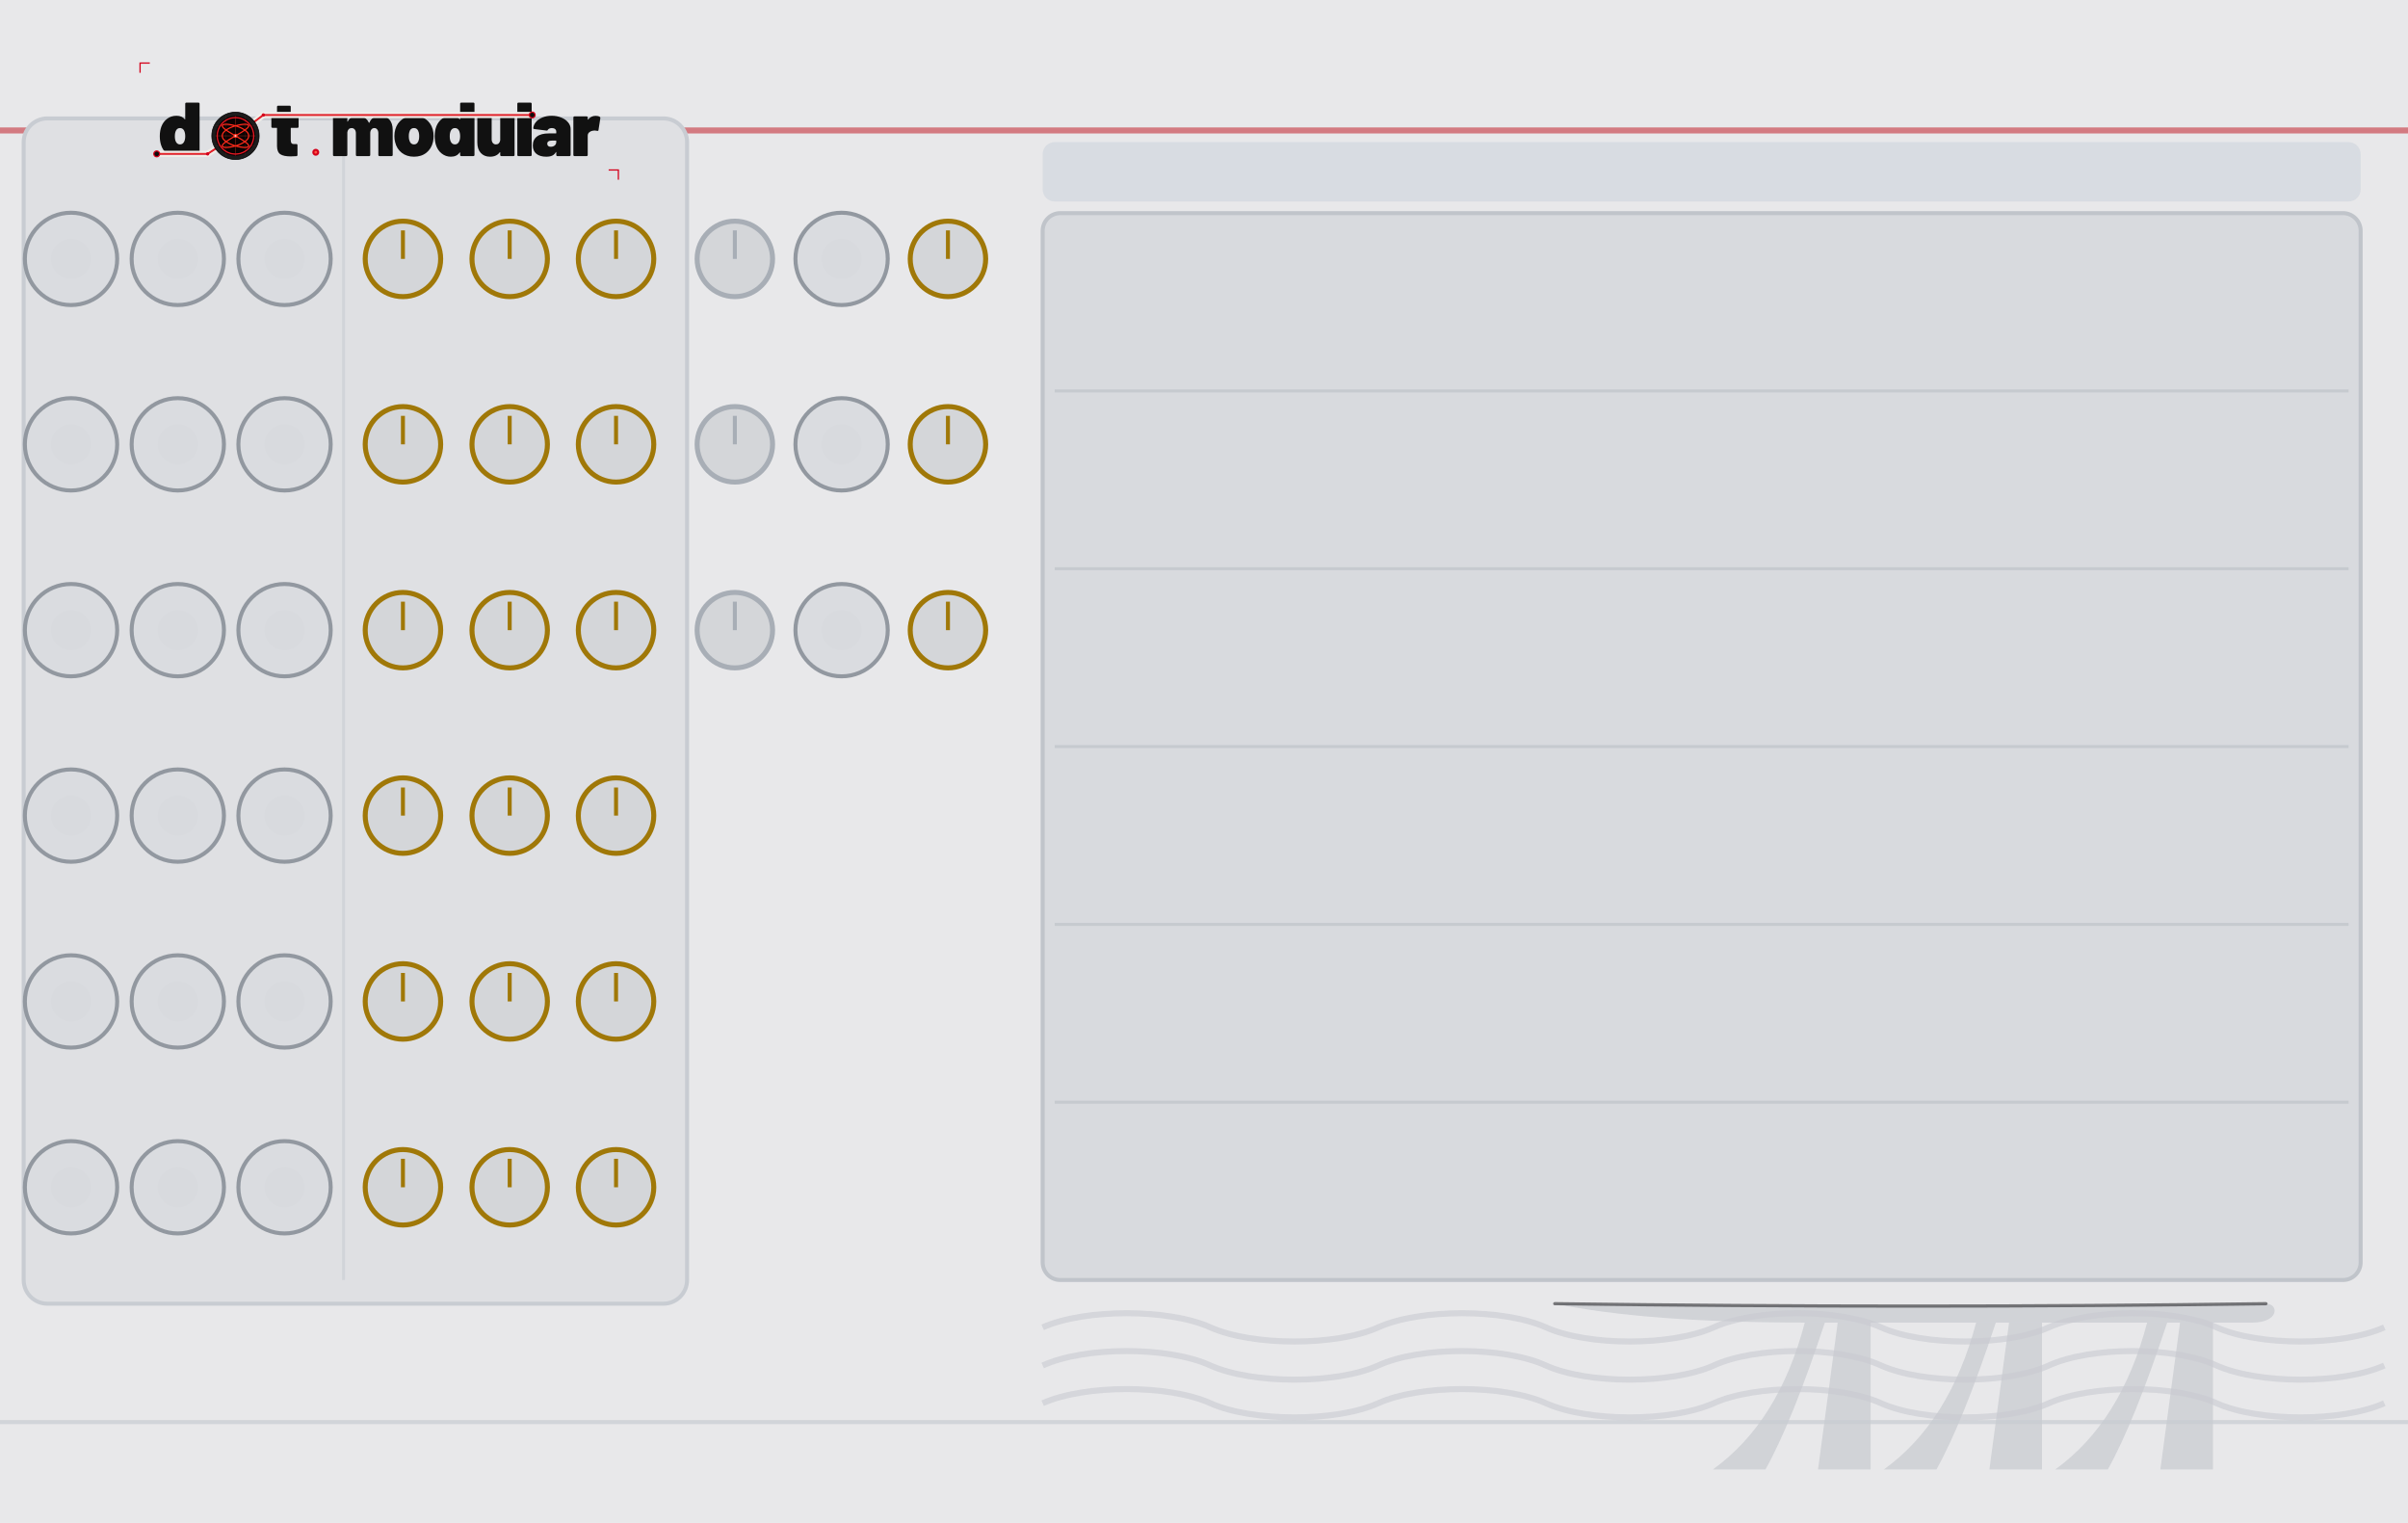
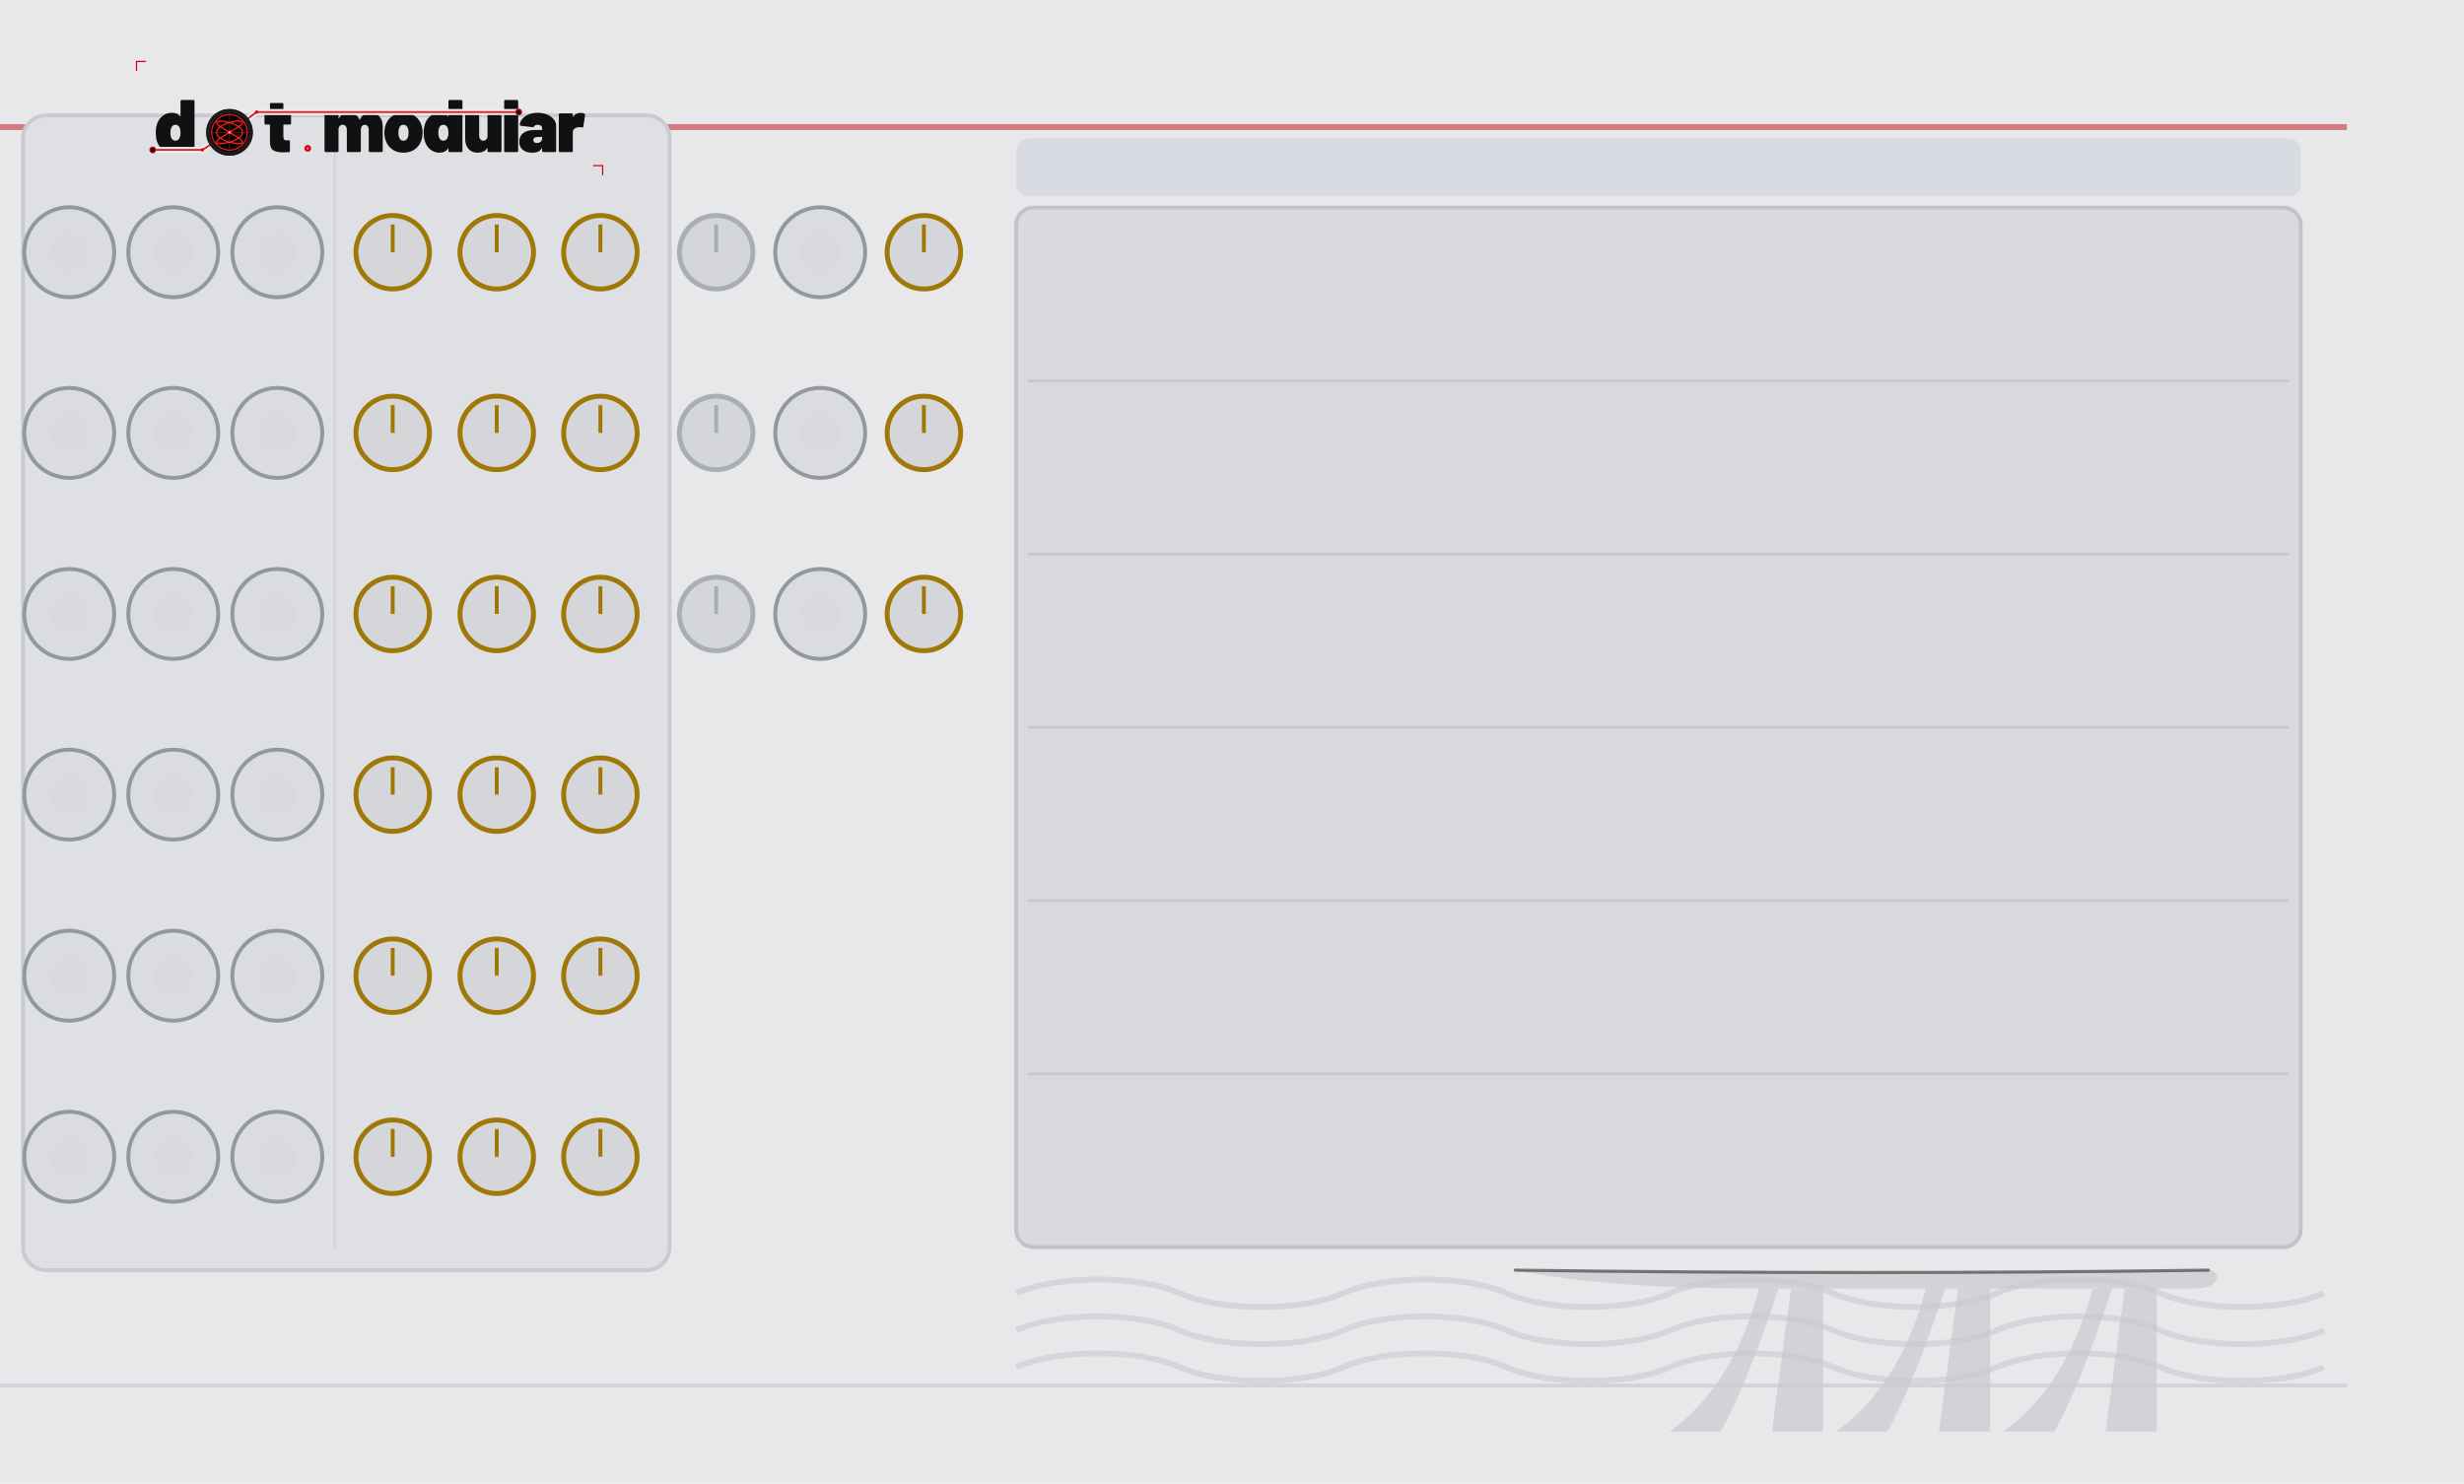
- <svg xmlns="http://www.w3.org/2000/svg" width="600.0" height="379.43" viewBox="0 0 600.0 379.43">
-   <g>
-     <rect width="600.0" height="379.43" fill="#e8e8ea" />
+ <svg xmlns="http://www.w3.org/2000/svg" width="629.95" height="379.43" viewBox="0 0 629.95 379.43">
+   <g>
+     <rect width="629.95" height="379.43" fill="#e8e8ea" />
    <path d="M 426.8 366.1 Q 443.2 354.3 449.7 329.5 L 454.7 329.5 Q 446.5 354.3 439.9 366.1 Z" fill="#cdcfd4" fill-opacity="0.85" />
    <path d="M 469.4 366.1 Q 485.8 354.3 492.4 329.5 L 497.3 329.5 Q 489.1 354.3 482.5 366.1 Z" fill="#cdcfd4" fill-opacity="0.85" />
    <path d="M 512.1 366.1 Q 528.5 354.3 535.0 329.5 L 540.0 329.5 Q 531.8 354.3 525.2 366.1 Z" fill="#cdcfd4" fill-opacity="0.85" />
    <polygon points="453.0,366.1 457.9,329.5 466.1,329.5 466.1,366.1" fill="#cdcfd4" fill-opacity="0.85" />
    <polygon points="495.7,366.1 500.6,329.5 508.8,329.5 508.8,366.1" fill="#cdcfd4" fill-opacity="0.85" />
    <polygon points="538.3,366.1 543.2,329.5 551.4,329.5 551.4,366.1" fill="#cdcfd4" fill-opacity="0.85" />
    <path d="M 387.4 324.8 Q 477.6 326.0 564.6 324.8 C 567.9 324.8 567.9 329.5 561.3 329.5 L 449.7 329.5 Q 410.4 329.5 387.4 324.8 Z" fill="#cdcfd4" fill-opacity="0.85" />
    <path d="M 387.4 324.8 Q 477.6 326.0 564.6 324.8" fill="none" stroke="#2a2a2e" stroke-width="0.8" stroke-opacity="0.595" stroke-linecap="round" />
    <path d="M 259.8 330.7 C 270.3 326.0 291.2 326.0 301.6 330.7 C 312.1 335.4 333.0 335.4 343.4 330.7 C 353.8 326.0 374.7 326.0 385.2 330.7 C 395.6 335.4 416.5 335.4 427.0 330.7 C 437.4 326.0 458.3 326.0 468.7 330.7 C 479.2 335.4 500.1 335.4 510.5 330.7 C 521.0 326.0 541.9 326.0 552.3 330.7 C 562.8 335.4 583.6 335.4 594.1 330.7 " fill="none" stroke="#c8cad0" stroke-width="1.5" stroke-opacity="0.6" />
    <path d="M 259.8 340.2 C 270.3 335.4 291.2 335.4 301.6 340.2 C 312.1 344.9 333.0 344.9 343.4 340.2 C 353.8 335.4 374.7 335.4 385.2 340.2 C 395.6 344.9 416.5 344.9 427.0 340.2 C 437.4 335.4 458.3 335.4 468.7 340.2 C 479.2 344.9 500.1 344.9 510.5 340.2 C 521.0 335.4 541.9 335.4 552.3 340.2 C 562.8 344.9 583.6 344.9 594.1 340.2 " fill="none" stroke="#c8cad0" stroke-width="1.5" stroke-opacity="0.6" />
    <path d="M 259.8 349.6 C 270.3 344.9 291.2 344.9 301.6 349.6 C 312.1 354.3 333.0 354.3 343.4 349.6 C 353.8 344.9 374.7 344.9 385.2 349.6 C 395.6 354.3 416.5 354.3 427.0 349.6 C 437.4 344.9 458.3 344.9 468.7 349.6 C 479.2 354.3 500.1 354.3 510.5 349.6 C 521.0 344.9 541.9 344.9 552.3 349.6 C 562.8 354.3 583.6 354.3 594.1 349.6 " fill="none" stroke="#c8cad0" stroke-width="1.5" stroke-opacity="0.6" />
    <line x1="0" y1="32.5" x2="600.0" y2="32.5" stroke="#c0202a" stroke-width="1.5" stroke-opacity="0.55" />
    <line x1="0" y1="354.3" x2="600.0" y2="354.3" stroke="#c8ccd2" stroke-width="1" stroke-opacity="0.7" />
    <rect x="5.9" y="29.5" width="165.3" height="295.3" rx="5.9" fill="#dfe0e3" stroke="#c8ccd2" stroke-width="1" />
    <line x1="85.6" y1="35.4" x2="85.6" y2="318.9" stroke="#c8ccd2" stroke-width="0.75" stroke-opacity="0.6" />
    <rect x="259.8" y="35.4" width="328.4" height="14.8" rx="3.0" fill="#cdd4dc" fill-opacity="0.6" />
    <rect x="259.8" y="53.1" width="328.4" height="265.8" rx="4.4" fill="#d8dade" stroke="#c0c4ca" stroke-width="1" />
    <line x1="262.8" y1="97.4" x2="585.2" y2="97.4" stroke="#c0c4ca" stroke-width="0.75" stroke-opacity="0.7" />
    <line x1="262.8" y1="141.7" x2="585.2" y2="141.7" stroke="#c0c4ca" stroke-width="0.75" stroke-opacity="0.7" />
    <line x1="262.8" y1="186.0" x2="585.2" y2="186.0" stroke="#c0c4ca" stroke-width="0.75" stroke-opacity="0.7" />
    <line x1="262.8" y1="230.3" x2="585.2" y2="230.3" stroke="#c0c4ca" stroke-width="0.75" stroke-opacity="0.7" />
    <line x1="262.8" y1="274.6" x2="585.2" y2="274.6" stroke="#c0c4ca" stroke-width="0.75" stroke-opacity="0.7" />
  </g>
  <g>
    <g transform="translate(32.48,13.29) scale(0.17297)">
      <g transform="translate(40.00,148.00) scale(0.11,-0.11)">
        <path d="M370 700H528Q535 700 539.0 696.0Q543 692 543 685V15Q543 8 539.0 4.0Q535 0 528 0H370Q363 0 359.0 4.0Q355 8 355 15V45Q355 48 353.0 49.0Q351 50 349 47Q312 -8 233 -8Q166 -8 112.5 34.5Q59 77 37 150Q22 200 22 262Q22 334 44 390Q68 451 119.0 489.5Q170 528 241 528Q314 528 349 482Q351 480 353.0 480.5Q355 481 355 484V685Q355 692 359.0 696.0Q363 700 370 700ZM355 259Q355 307 339 336Q321 367 287 367Q251 367 234 334Q219 306 219 259Q219 214 234 186Q252 153 287 153Q322 153 340 187Q355 216 355 259Z" fill="#111111" />
      </g>
      <g transform="translate(201.37,148.00) scale(0.11,-0.11)">
        <path d="M358 370H275Q270 370 270 365V208Q270 158 306 158H343Q350 158 354.0 154.0Q358 150 358 143V15Q358 1 343 -1Q304 -4 268 -4Q177 -4 134.0 24.0Q91 52 90 130V365Q90 370 85 370H31Q24 370 20.0 374.0Q16 378 16 385V505Q16 512 20.0 516.0Q24 520 31 520H85Q90 520 90 525V645Q90 652 94.0 656.0Q98 660 105 660H255Q262 660 266.0 656.0Q270 652 270 645V525Q270 520 275 520H358Q365 520 369.0 516.0Q373 512 373 505V385Q373 378 369.0 374.0Q365 370 358 370Z" fill="#111111" />
      </g>
      <g transform="translate(288.27,148.00) scale(0.11,-0.11)">
        <path d="M815 341V15Q815 8 811.0 4.0Q807 0 800 0H642Q635 0 631.0 4.0Q627 8 627 15V300Q627 330 612.5 348.5Q598 367 575 367Q551 367 536.0 348.5Q521 330 521 300V15Q521 8 517.0 4.0Q513 0 506 0H348Q341 0 337.0 4.0Q333 8 333 15V300Q333 330 317.5 348.5Q302 367 277 367Q255 367 240.5 353.5Q226 340 222 317Q221 315 221 311V15Q221 8 217.0 4.0Q213 0 206 0H48Q41 0 37.0 4.0Q33 8 33 15V505Q33 512 37.0 516.0Q41 520 48 520H206Q213 520 217.0 516.0Q221 512 221 505V455Q221 451 223.0 451.0Q225 451 227 454Q265 528 355 528Q406 528 444.5 504.5Q483 481 503 437Q506 432 509 438Q529 483 564.5 505.5Q600 528 648 528Q727 528 771.0 479.0Q815 430 815 341Z" fill="#111111" />
      </g>
      <g transform="translate(377.92,148.00) scale(0.11,-0.11)">
        <path d="M32 181Q22 217 22 261Q22 310 34 350Q58 433 122.5 480.5Q187 528 280 528Q373 528 436.5 480.5Q500 433 524 352Q536 310 536 263Q536 225 528 187Q507 97 441.5 44.5Q376 -8 279 -8Q184 -8 118.5 43.0Q53 94 32 181ZM343 217Q347 236 347 262Q347 285 342 308Q327 367 279 367Q229 367 216 308Q211 291 211 262Q211 236 215 217Q230 153 279 153Q305 153 321.0 170.5Q337 188 343 217Z" fill="#111111" />
      </g>
      <g transform="translate(436.00,148.00) scale(0.11,-0.11)">
        <path d="M370 700H528Q535 700 539.0 696.0Q543 692 543 685V15Q543 8 539.0 4.0Q535 0 528 0H370Q363 0 359.0 4.0Q355 8 355 15V45Q355 48 353.0 49.0Q351 50 349 47Q312 -8 233 -8Q166 -8 112.5 34.5Q59 77 37 150Q22 200 22 262Q22 334 44 390Q68 451 119.0 489.5Q170 528 241 528Q314 528 349 482Q351 480 353.0 480.5Q355 481 355 484V685Q355 692 359.0 696.0Q363 700 370 700ZM355 259Q355 307 339 336Q321 367 287 367Q251 367 234 334Q219 306 219 259Q219 214 234 186Q252 153 287 153Q322 153 340 187Q355 216 355 259Z" fill="#111111" />
      </g>
      <g transform="translate(496.39,148.00) scale(0.11,-0.11)">
        <path d="M346 520H504Q511 520 515.0 516.0Q519 512 519 505V15Q519 8 515.0 4.0Q511 0 504 0H346Q339 0 335.0 4.0Q331 8 331 15V48Q331 51 329.0 52.0Q327 53 325 50Q284 -8 197 -8Q121 -8 76.0 41.5Q31 91 31 179V505Q31 512 35.0 516.0Q39 520 46 520H204Q211 520 215.0 516.0Q219 512 219 505V220Q219 190 234.5 171.5Q250 153 275 153Q297 153 311.5 166.5Q326 180 330 203Q331 205 331 209V505Q331 512 335.0 516.0Q339 520 346 520Z" fill="#111111" />
      </g>
      <g transform="translate(553.81,148.00) scale(0.11,-0.11)">
        <path d="M33 15V685Q33 692 37.0 696.0Q41 700 48 700H206Q213 700 217.0 696.0Q221 692 221 685V15Q221 8 217.0 4.0Q213 0 206 0H48Q41 0 37.0 4.0Q33 8 33 15Z" fill="#111111" />
      </g>
      <g transform="translate(578.45,148.00) scale(0.11,-0.11)">
        <path d="M507 355V15Q507 8 503.0 4.0Q499 0 492 0H334Q327 0 323.0 4.0Q319 8 319 15V50Q319 54 317.5 54.5Q316 55 314 52Q297 21 267.0 6.5Q237 -8 188 -8Q106 -8 59.0 29.5Q12 67 12 139Q12 215 65.5 256.0Q119 297 221 297H314Q319 297 319 302V320Q319 341 303.5 354.0Q288 367 262 367Q244 367 230.0 361.0Q216 355 210 345Q206 338 202.5 335.5Q199 333 193 334L32 354Q18 356 18 366Q22 411 54.0 448.0Q86 485 139.5 506.5Q193 528 259 528Q327 528 384.0 505.0Q441 482 474.0 442.0Q507 402 507 355ZM319 185V198Q319 203 314 203H264Q201 203 201 162Q201 144 212.5 133.0Q224 122 246 122Q278 122 298.5 139.0Q319 156 319 185Z" fill="#111111" />
      </g>
      <g transform="translate(634.55,148.00) scale(0.11,-0.11)">
        <path d="M379 514Q388 509 386 495L362 341Q361 333 356.5 331.0Q352 329 344 331Q326 335 312 335Q297 335 284 332Q258 327 239.5 310.5Q221 294 221 266V15Q221 8 217.0 4.0Q213 0 206 0H48Q41 0 37.0 4.0Q33 8 33 15V505Q33 512 37.0 516.0Q41 520 48 520H206Q213 520 217.0 516.0Q221 512 221 505V481Q221 478 223.0 477.0Q225 476 226 478Q264 527 325 527Q359 527 379 514Z" fill="#111111" />
      </g>
      <path d="M 38.0,144.8 L 111.3,144.8 L 151.4,118.8 L 191.6,88.8 L 578.9,88.8" fill="none" stroke="#f0ede8" stroke-width="9.0" stroke-linecap="round" stroke-linejoin="round" />
      <path d="M 38.0,144.8 L 111.3,144.8 L 151.4,118.8 L 191.6,88.8 L 578.9,88.8" fill="none" stroke="#d4001a" stroke-width="2.60" stroke-linecap="round" stroke-linejoin="round" />
      <path d="M 38.0,144.8 L 111.3,144.8 L 151.4,118.8 L 191.6,88.8 L 578.9,88.8" fill="none" stroke="#ff5533" stroke-width="0.88" stroke-linecap="round" stroke-linejoin="round" opacity="0.7" />
      <circle cx="38.0" cy="144.8" r="4.2" fill="#0d0d0d" stroke="#d4001a" stroke-width="1.76" />
      <circle cx="578.9" cy="88.8" r="4.2" fill="#0d0d0d" stroke="#d4001a" stroke-width="1.76" />
      <circle cx="111.3" cy="144.8" r="2.4" fill="#d4001a" />
      <circle cx="191.6" cy="88.8" r="2.4" fill="#d4001a" />
      <g transform="translate(151.430,118.850)">
        <circle r="34.100" fill="#1c1c1c" stroke="#000000" stroke-width="1.023" />
        <circle r="28.644" fill="#0a0202" />
        <g stroke="#a83020" stroke-width="0.682" opacity="0.9">
          <line x1="-28.644" y1="0" x2="28.644" y2="0" />
          <line x1="0" y1="-28.644" x2="0" y2="28.644" />
        </g>
        <g stroke="#7a2018" stroke-width="0.443" opacity="0.6">
          <line x1="-28.644" y1="-14.322" x2="28.644" y2="-14.322" />
          <line x1="-14.322" y1="-28.644" x2="-14.322" y2="28.644" />
          <line x1="-28.644" y1="14.322" x2="28.644" y2="14.322" />
          <line x1="14.322" y1="-28.644" x2="14.322" y2="28.644" />
        </g>
        <path d="M 19.10,0.00 L 19.01,1.05 L 18.76,2.09 L 18.34,3.13 L 17.76,4.16 L 17.01,5.16 L 16.12,6.15 L 15.09,7.11 L 13.92,8.05 L 12.63,8.95 L 11.22,9.82 L 9.72,10.65 L 8.13,11.44 L 6.47,12.18 L 4.75,12.87 L 2.99,13.52 L 1.20,14.11 L -0.60,14.64 L -2.39,15.12 L -4.17,15.54 L -5.90,15.89 L -7.58,16.18 L -9.20,16.41 L -10.73,16.58 L -12.17,16.68 L -13.50,16.71 L -14.71,16.68 L -15.79,16.58 L -16.73,16.41 L -17.53,16.18 L -18.16,15.89 L -18.64,15.54 L -18.95,15.12 L -19.09,14.64 L -19.06,14.11 L -18.86,13.52 L -18.50,12.87 L -17.97,12.18 L -17.28,11.44 L -16.44,10.65 L -15.45,9.82 L -14.32,8.95 L -13.07,8.05 L -11.70,7.11 L -10.23,6.15 L -8.67,5.16 L -7.03,4.16 L -5.33,3.13 L -3.58,2.09 L -1.80,1.05 L -0.00,0.00 L 1.80,-1.05 L 3.58,-2.09 L 5.33,-3.13 L 7.03,-4.16 L 8.67,-5.16 L 10.23,-6.15 L 11.70,-7.11 L 13.07,-8.05 L 14.32,-8.95 L 15.45,-9.82 L 16.44,-10.65 L 17.28,-11.44 L 17.97,-12.18 L 18.50,-12.87 L 18.86,-13.52 L 19.06,-14.11 L 19.09,-14.64 L 18.95,-15.12 L 18.64,-15.54 L 18.16,-15.89 L 17.53,-16.18 L 16.73,-16.41 L 15.79,-16.58 L 14.71,-16.68 L 13.50,-16.71 L 12.17,-16.68 L 10.73,-16.58 L 9.20,-16.41 L 7.58,-16.18 L 5.90,-15.89 L 4.17,-15.54 L 2.39,-15.12 L 0.60,-14.64 L -1.20,-14.11 L -2.99,-13.52 L -4.75,-12.87 L -6.47,-12.18 L -8.13,-11.44 L -9.72,-10.65 L -11.22,-9.82 L -12.63,-8.95 L -13.92,-8.05 L -15.09,-7.11 L -16.12,-6.15 L -17.01,-5.16 L -17.76,-4.16 L -18.34,-3.13 L -18.76,-2.09 L -19.01,-1.05 L -19.10,-0.00 L -19.01,1.05 L -18.76,2.09 L -18.34,3.13 L -17.76,4.16 L -17.01,5.16 L -16.12,6.15 L -15.09,7.11 L -13.92,8.05 L -12.63,8.95 L -11.22,9.82 L -9.72,10.65 L -8.13,11.44 L -6.47,12.18 L -4.75,12.87 L -2.99,13.52 L -1.20,14.11 L 0.60,14.64 L 2.39,15.12 L 4.17,15.54 L 5.90,15.89 L 7.58,16.18 L 9.20,16.41 L 10.73,16.58 L 12.17,16.68 L 13.50,16.71 L 14.71,16.68 L 15.79,16.58 L 16.73,16.41 L 17.53,16.18 L 18.16,15.89 L 18.64,15.54 L 18.95,15.12 L 19.09,14.64 L 19.06,14.11 L 18.86,13.52 L 18.50,12.87 L 17.97,12.18 L 17.28,11.44 L 16.44,10.65 L 15.45,9.82 L 14.32,8.95 L 13.07,8.05 L 11.70,7.11 L 10.23,6.15 L 8.67,5.16 L 7.03,4.16 L 5.33,3.13 L 3.58,2.09 L 1.80,1.05 L 0.00,0.00 L -1.80,-1.05 L -3.58,-2.09 L -5.33,-3.13 L -7.03,-4.16 L -8.67,-5.16 L -10.23,-6.15 L -11.70,-7.11 L -13.07,-8.05 L -14.32,-8.95 L -15.45,-9.82 L -16.44,-10.65 L -17.28,-11.44 L -17.97,-12.18 L -18.50,-12.87 L -18.86,-13.52 L -19.06,-14.11 L -19.09,-14.64 L -18.95,-15.12 L -18.64,-15.54 L -18.16,-15.89 L -17.53,-16.18 L -16.73,-16.41 L -15.79,-16.58 L -14.71,-16.68 L -13.50,-16.71 L -12.17,-16.68 L -10.73,-16.58 L -9.20,-16.41 L -7.58,-16.18 L -5.90,-15.89 L -4.17,-15.54 L -2.39,-15.12 L -0.60,-14.64 L 1.20,-14.11 L 2.99,-13.52 L 4.75,-12.87 L 6.47,-12.18 L 8.13,-11.44 L 9.72,-10.65 L 11.22,-9.82 L 12.63,-8.95 L 13.92,-8.05 L 15.09,-7.11 L 16.12,-6.15 L 17.01,-5.16 L 17.76,-4.16 L 18.34,-3.13 L 18.76,-2.09 L 19.01,-1.05 L 19.10,-0.00 Z" fill="none" stroke="#ff2a1a" stroke-width="1.705" stroke-linejoin="round" />
        <circle r="26.257" fill="none" stroke="#d4001a" stroke-width="1.876" />
        <circle r="26.257" fill="none" stroke="#ff5533" stroke-width="0.614" opacity="0.7" />
        <circle r="2.899" fill="#ff3322" />
        <circle r="1.364" fill="#ffccbb" />
      </g>
      <circle cx="267.1" cy="142.5" r="5.0" fill="#d4001a" />
      <circle cx="267.1" cy="142.5" r="2.0" fill="#ff5544" />
      <polyline points="14,28 14,14 28,14" fill="none" stroke="#d4001a" stroke-width="1.8" />
      <polyline points="703,182 703,168 689,168" fill="none" stroke="#d4001a" stroke-width="1.8" />
    </g>
  </g>
  <g>
    <circle cx="17.7" cy="64.5" r="11.5" fill="#dadce0" stroke="#9298a0" stroke-width="1" />
    <circle cx="17.7" cy="64.5" r="5.0" fill="#d8dade" />
    <circle cx="44.3" cy="64.5" r="11.5" fill="#dadce0" stroke="#9298a0" stroke-width="1" />
    <circle cx="44.3" cy="64.5" r="5.0" fill="#d8dade" />
    <circle cx="70.9" cy="64.5" r="11.5" fill="#dadce0" stroke="#9298a0" stroke-width="1" />
    <circle cx="70.9" cy="64.5" r="5.0" fill="#d8dade" />
    <circle cx="100.4" cy="64.5" r="9.4" fill="#d4d6d9" stroke="#a07808" stroke-width="1.25" />
    <line x1="100.4" y1="64.5" x2="100.4" y2="57.4" stroke="#a07808" stroke-width="1" />
    <circle cx="127.0" cy="64.5" r="9.4" fill="#d4d6d9" stroke="#a07808" stroke-width="1.25" />
    <line x1="127.0" y1="64.5" x2="127.0" y2="57.4" stroke="#a07808" stroke-width="1" />
    <circle cx="153.5" cy="64.5" r="9.4" fill="#d4d6d9" stroke="#a07808" stroke-width="1.25" />
    <line x1="153.5" y1="64.5" x2="153.5" y2="57.4" stroke="#a07808" stroke-width="1" />
    <circle cx="17.7" cy="110.7" r="11.5" fill="#dadce0" stroke="#9298a0" stroke-width="1" />
    <circle cx="17.7" cy="110.7" r="5.0" fill="#d8dade" />
    <circle cx="44.3" cy="110.7" r="11.5" fill="#dadce0" stroke="#9298a0" stroke-width="1" />
    <circle cx="44.3" cy="110.7" r="5.0" fill="#d8dade" />
    <circle cx="70.9" cy="110.7" r="11.5" fill="#dadce0" stroke="#9298a0" stroke-width="1" />
    <circle cx="70.9" cy="110.7" r="5.0" fill="#d8dade" />
    <circle cx="100.4" cy="110.7" r="9.4" fill="#d4d6d9" stroke="#a07808" stroke-width="1.25" />
    <line x1="100.4" y1="110.7" x2="100.4" y2="103.6" stroke="#a07808" stroke-width="1" />
    <circle cx="127.0" cy="110.7" r="9.4" fill="#d4d6d9" stroke="#a07808" stroke-width="1.25" />
    <line x1="127.0" y1="110.7" x2="127.0" y2="103.6" stroke="#a07808" stroke-width="1" />
    <circle cx="153.5" cy="110.7" r="9.4" fill="#d4d6d9" stroke="#a07808" stroke-width="1.25" />
    <line x1="153.5" y1="110.7" x2="153.5" y2="103.6" stroke="#a07808" stroke-width="1" />
    <circle cx="17.7" cy="157.0" r="11.5" fill="#dadce0" stroke="#9298a0" stroke-width="1" />
    <circle cx="17.7" cy="157.0" r="5.0" fill="#d8dade" />
    <circle cx="44.3" cy="157.0" r="11.5" fill="#dadce0" stroke="#9298a0" stroke-width="1" />
    <circle cx="44.3" cy="157.0" r="5.0" fill="#d8dade" />
    <circle cx="70.9" cy="157.0" r="11.5" fill="#dadce0" stroke="#9298a0" stroke-width="1" />
    <circle cx="70.9" cy="157.0" r="5.0" fill="#d8dade" />
    <circle cx="100.4" cy="157.0" r="9.4" fill="#d4d6d9" stroke="#a07808" stroke-width="1.25" />
    <line x1="100.4" y1="157.0" x2="100.4" y2="149.9" stroke="#a07808" stroke-width="1" />
    <circle cx="127.0" cy="157.0" r="9.4" fill="#d4d6d9" stroke="#a07808" stroke-width="1.25" />
    <line x1="127.0" y1="157.0" x2="127.0" y2="149.9" stroke="#a07808" stroke-width="1" />
    <circle cx="153.5" cy="157.0" r="9.4" fill="#d4d6d9" stroke="#a07808" stroke-width="1.25" />
    <line x1="153.5" y1="157.0" x2="153.5" y2="149.9" stroke="#a07808" stroke-width="1" />
    <circle cx="17.7" cy="203.2" r="11.5" fill="#dadce0" stroke="#9298a0" stroke-width="1" />
    <circle cx="17.7" cy="203.2" r="5.0" fill="#d8dade" />
    <circle cx="44.3" cy="203.2" r="11.5" fill="#dadce0" stroke="#9298a0" stroke-width="1" />
    <circle cx="44.3" cy="203.2" r="5.0" fill="#d8dade" />
    <circle cx="70.9" cy="203.2" r="11.5" fill="#dadce0" stroke="#9298a0" stroke-width="1" />
    <circle cx="70.9" cy="203.2" r="5.0" fill="#d8dade" />
    <circle cx="100.4" cy="203.2" r="9.4" fill="#d4d6d9" stroke="#a07808" stroke-width="1.25" />
    <line x1="100.4" y1="203.2" x2="100.4" y2="196.2" stroke="#a07808" stroke-width="1" />
    <circle cx="127.0" cy="203.2" r="9.4" fill="#d4d6d9" stroke="#a07808" stroke-width="1.25" />
    <line x1="127.0" y1="203.2" x2="127.0" y2="196.2" stroke="#a07808" stroke-width="1" />
    <circle cx="153.5" cy="203.2" r="9.4" fill="#d4d6d9" stroke="#a07808" stroke-width="1.25" />
    <line x1="153.5" y1="203.2" x2="153.5" y2="196.2" stroke="#a07808" stroke-width="1" />
    <circle cx="17.7" cy="249.5" r="11.5" fill="#dadce0" stroke="#9298a0" stroke-width="1" />
    <circle cx="17.7" cy="249.5" r="5.0" fill="#d8dade" />
    <circle cx="44.3" cy="249.5" r="11.5" fill="#dadce0" stroke="#9298a0" stroke-width="1" />
    <circle cx="44.3" cy="249.5" r="5.0" fill="#d8dade" />
    <circle cx="70.9" cy="249.5" r="11.5" fill="#dadce0" stroke="#9298a0" stroke-width="1" />
    <circle cx="70.9" cy="249.5" r="5.0" fill="#d8dade" />
    <circle cx="100.4" cy="249.5" r="9.4" fill="#d4d6d9" stroke="#a07808" stroke-width="1.25" />
    <line x1="100.4" y1="249.5" x2="100.4" y2="242.4" stroke="#a07808" stroke-width="1" />
    <circle cx="127.0" cy="249.5" r="9.4" fill="#d4d6d9" stroke="#a07808" stroke-width="1.25" />
    <line x1="127.0" y1="249.5" x2="127.0" y2="242.4" stroke="#a07808" stroke-width="1" />
    <circle cx="153.5" cy="249.5" r="9.4" fill="#d4d6d9" stroke="#a07808" stroke-width="1.25" />
    <line x1="153.5" y1="249.5" x2="153.5" y2="242.4" stroke="#a07808" stroke-width="1" />
    <circle cx="17.7" cy="295.8" r="11.5" fill="#dadce0" stroke="#9298a0" stroke-width="1" />
    <circle cx="17.7" cy="295.8" r="5.0" fill="#d8dade" />
    <circle cx="44.3" cy="295.8" r="11.5" fill="#dadce0" stroke="#9298a0" stroke-width="1" />
    <circle cx="44.3" cy="295.8" r="5.0" fill="#d8dade" />
    <circle cx="70.9" cy="295.8" r="11.5" fill="#dadce0" stroke="#9298a0" stroke-width="1" />
    <circle cx="70.9" cy="295.8" r="5.0" fill="#d8dade" />
    <circle cx="100.4" cy="295.8" r="9.4" fill="#d4d6d9" stroke="#a07808" stroke-width="1.25" />
    <line x1="100.4" y1="295.8" x2="100.4" y2="288.7" stroke="#a07808" stroke-width="1" />
    <circle cx="127.0" cy="295.8" r="9.4" fill="#d4d6d9" stroke="#a07808" stroke-width="1.25" />
    <line x1="127.0" y1="295.8" x2="127.0" y2="288.7" stroke="#a07808" stroke-width="1" />
    <circle cx="153.5" cy="295.8" r="9.4" fill="#d4d6d9" stroke="#a07808" stroke-width="1.25" />
    <line x1="153.5" y1="295.8" x2="153.5" y2="288.7" stroke="#a07808" stroke-width="1" />
    <circle cx="183.1" cy="64.5" r="9.4" fill="#d4d6d9" stroke="#a8aeb6" stroke-width="1.25" />
    <line x1="183.1" y1="64.5" x2="183.1" y2="57.4" stroke="#a8aeb6" stroke-width="1" />
    <circle cx="209.7" cy="64.5" r="11.5" fill="#dadce0" stroke="#9298a0" stroke-width="1" />
    <circle cx="209.7" cy="64.5" r="5.0" fill="#d8dade" />
    <circle cx="236.2" cy="64.5" r="9.4" fill="#d4d6d9" stroke="#a07808" stroke-width="1.25" />
    <line x1="236.2" y1="64.5" x2="236.2" y2="57.4" stroke="#a07808" stroke-width="1" />
    <circle cx="183.1" cy="110.7" r="9.4" fill="#d4d6d9" stroke="#a8aeb6" stroke-width="1.25" />
    <line x1="183.1" y1="110.7" x2="183.1" y2="103.6" stroke="#a8aeb6" stroke-width="1" />
    <circle cx="209.7" cy="110.7" r="11.5" fill="#dadce0" stroke="#9298a0" stroke-width="1" />
    <circle cx="209.7" cy="110.7" r="5.0" fill="#d8dade" />
    <circle cx="236.2" cy="110.7" r="9.4" fill="#d4d6d9" stroke="#a07808" stroke-width="1.25" />
    <line x1="236.2" y1="110.7" x2="236.2" y2="103.6" stroke="#a07808" stroke-width="1" />
    <circle cx="183.1" cy="157.0" r="9.4" fill="#d4d6d9" stroke="#a8aeb6" stroke-width="1.25" />
    <line x1="183.1" y1="157.0" x2="183.1" y2="149.9" stroke="#a8aeb6" stroke-width="1" />
    <circle cx="209.7" cy="157.0" r="11.5" fill="#dadce0" stroke="#9298a0" stroke-width="1" />
    <circle cx="209.7" cy="157.0" r="5.0" fill="#d8dade" />
    <circle cx="236.2" cy="157.0" r="9.4" fill="#d4d6d9" stroke="#a07808" stroke-width="1.25" />
    <line x1="236.2" y1="157.0" x2="236.2" y2="149.9" stroke="#a07808" stroke-width="1" />
  </g>
  <g>
    <circle id="input_0" cx="17.72" cy="64.47" r="0.5" fill="none" stroke="none" />
    <circle id="input_1" cx="44.29" cy="64.47" r="0.5" fill="none" stroke="none" />
    <circle id="input_2" cx="70.87" cy="64.47" r="0.5" fill="none" stroke="none" />
    <circle id="param_21" cx="100.39" cy="64.47" r="0.5" fill="none" stroke="none" />
    <circle id="param_22" cx="126.97" cy="64.47" r="0.5" fill="none" stroke="none" />
    <circle id="param_23" cx="153.54" cy="64.47" r="0.5" fill="none" stroke="none" />
    <circle id="input_3" cx="17.72" cy="110.73" r="0.5" fill="none" stroke="none" />
    <circle id="input_4" cx="44.29" cy="110.73" r="0.5" fill="none" stroke="none" />
    <circle id="input_5" cx="70.87" cy="110.73" r="0.5" fill="none" stroke="none" />
    <circle id="param_24" cx="100.39" cy="110.73" r="0.5" fill="none" stroke="none" />
    <circle id="param_25" cx="126.97" cy="110.73" r="0.5" fill="none" stroke="none" />
    <circle id="param_26" cx="153.54" cy="110.73" r="0.5" fill="none" stroke="none" />
    <circle id="input_6" cx="17.72" cy="156.99" r="0.5" fill="none" stroke="none" />
    <circle id="input_7" cx="44.29" cy="156.99" r="0.5" fill="none" stroke="none" />
    <circle id="input_8" cx="70.87" cy="156.99" r="0.5" fill="none" stroke="none" />
    <circle id="param_27" cx="100.39" cy="156.99" r="0.5" fill="none" stroke="none" />
    <circle id="param_28" cx="126.97" cy="156.99" r="0.5" fill="none" stroke="none" />
    <circle id="param_29" cx="153.54" cy="156.99" r="0.5" fill="none" stroke="none" />
    <circle id="input_9" cx="17.72" cy="203.25" r="0.5" fill="none" stroke="none" />
    <circle id="input_10" cx="44.29" cy="203.25" r="0.5" fill="none" stroke="none" />
    <circle id="input_11" cx="70.87" cy="203.25" r="0.5" fill="none" stroke="none" />
    <circle id="param_30" cx="100.39" cy="203.25" r="0.5" fill="none" stroke="none" />
    <circle id="param_31" cx="126.97" cy="203.25" r="0.5" fill="none" stroke="none" />
    <circle id="param_32" cx="153.54" cy="203.25" r="0.5" fill="none" stroke="none" />
    <circle id="input_12" cx="17.72" cy="249.51" r="0.5" fill="none" stroke="none" />
    <circle id="input_13" cx="44.29" cy="249.51" r="0.5" fill="none" stroke="none" />
    <circle id="input_14" cx="70.87" cy="249.51" r="0.5" fill="none" stroke="none" />
    <circle id="param_33" cx="100.39" cy="249.51" r="0.5" fill="none" stroke="none" />
    <circle id="param_34" cx="126.97" cy="249.51" r="0.5" fill="none" stroke="none" />
    <circle id="param_35" cx="153.54" cy="249.51" r="0.5" fill="none" stroke="none" />
    <circle id="input_15" cx="17.72" cy="295.77" r="0.5" fill="none" stroke="none" />
    <circle id="input_16" cx="44.29" cy="295.77" r="0.5" fill="none" stroke="none" />
    <circle id="input_17" cx="70.87" cy="295.77" r="0.5" fill="none" stroke="none" />
    <circle id="param_36" cx="100.39" cy="295.77" r="0.5" fill="none" stroke="none" />
    <circle id="param_37" cx="126.97" cy="295.77" r="0.5" fill="none" stroke="none" />
    <circle id="param_38" cx="153.54" cy="295.77" r="0.5" fill="none" stroke="none" />
    <circle id="param_18" cx="183.07" cy="64.47" r="0.5" fill="none" stroke="none" />
    <circle id="input_18" cx="209.65" cy="64.47" r="0.5" fill="none" stroke="none" />
    <circle id="param_39" cx="236.22" cy="64.47" r="0.5" fill="none" stroke="none" />
    <circle id="param_19" cx="183.07" cy="110.73" r="0.5" fill="none" stroke="none" />
    <circle id="input_19" cx="209.65" cy="110.73" r="0.5" fill="none" stroke="none" />
    <circle id="param_40" cx="236.22" cy="110.73" r="0.5" fill="none" stroke="none" />
    <circle id="param_20" cx="183.07" cy="156.99" r="0.5" fill="none" stroke="none" />
    <circle id="input_20" cx="209.65" cy="156.99" r="0.5" fill="none" stroke="none" />
    <circle id="param_41" cx="236.22" cy="156.99" r="0.5" fill="none" stroke="none" />
  </g>
</svg>
